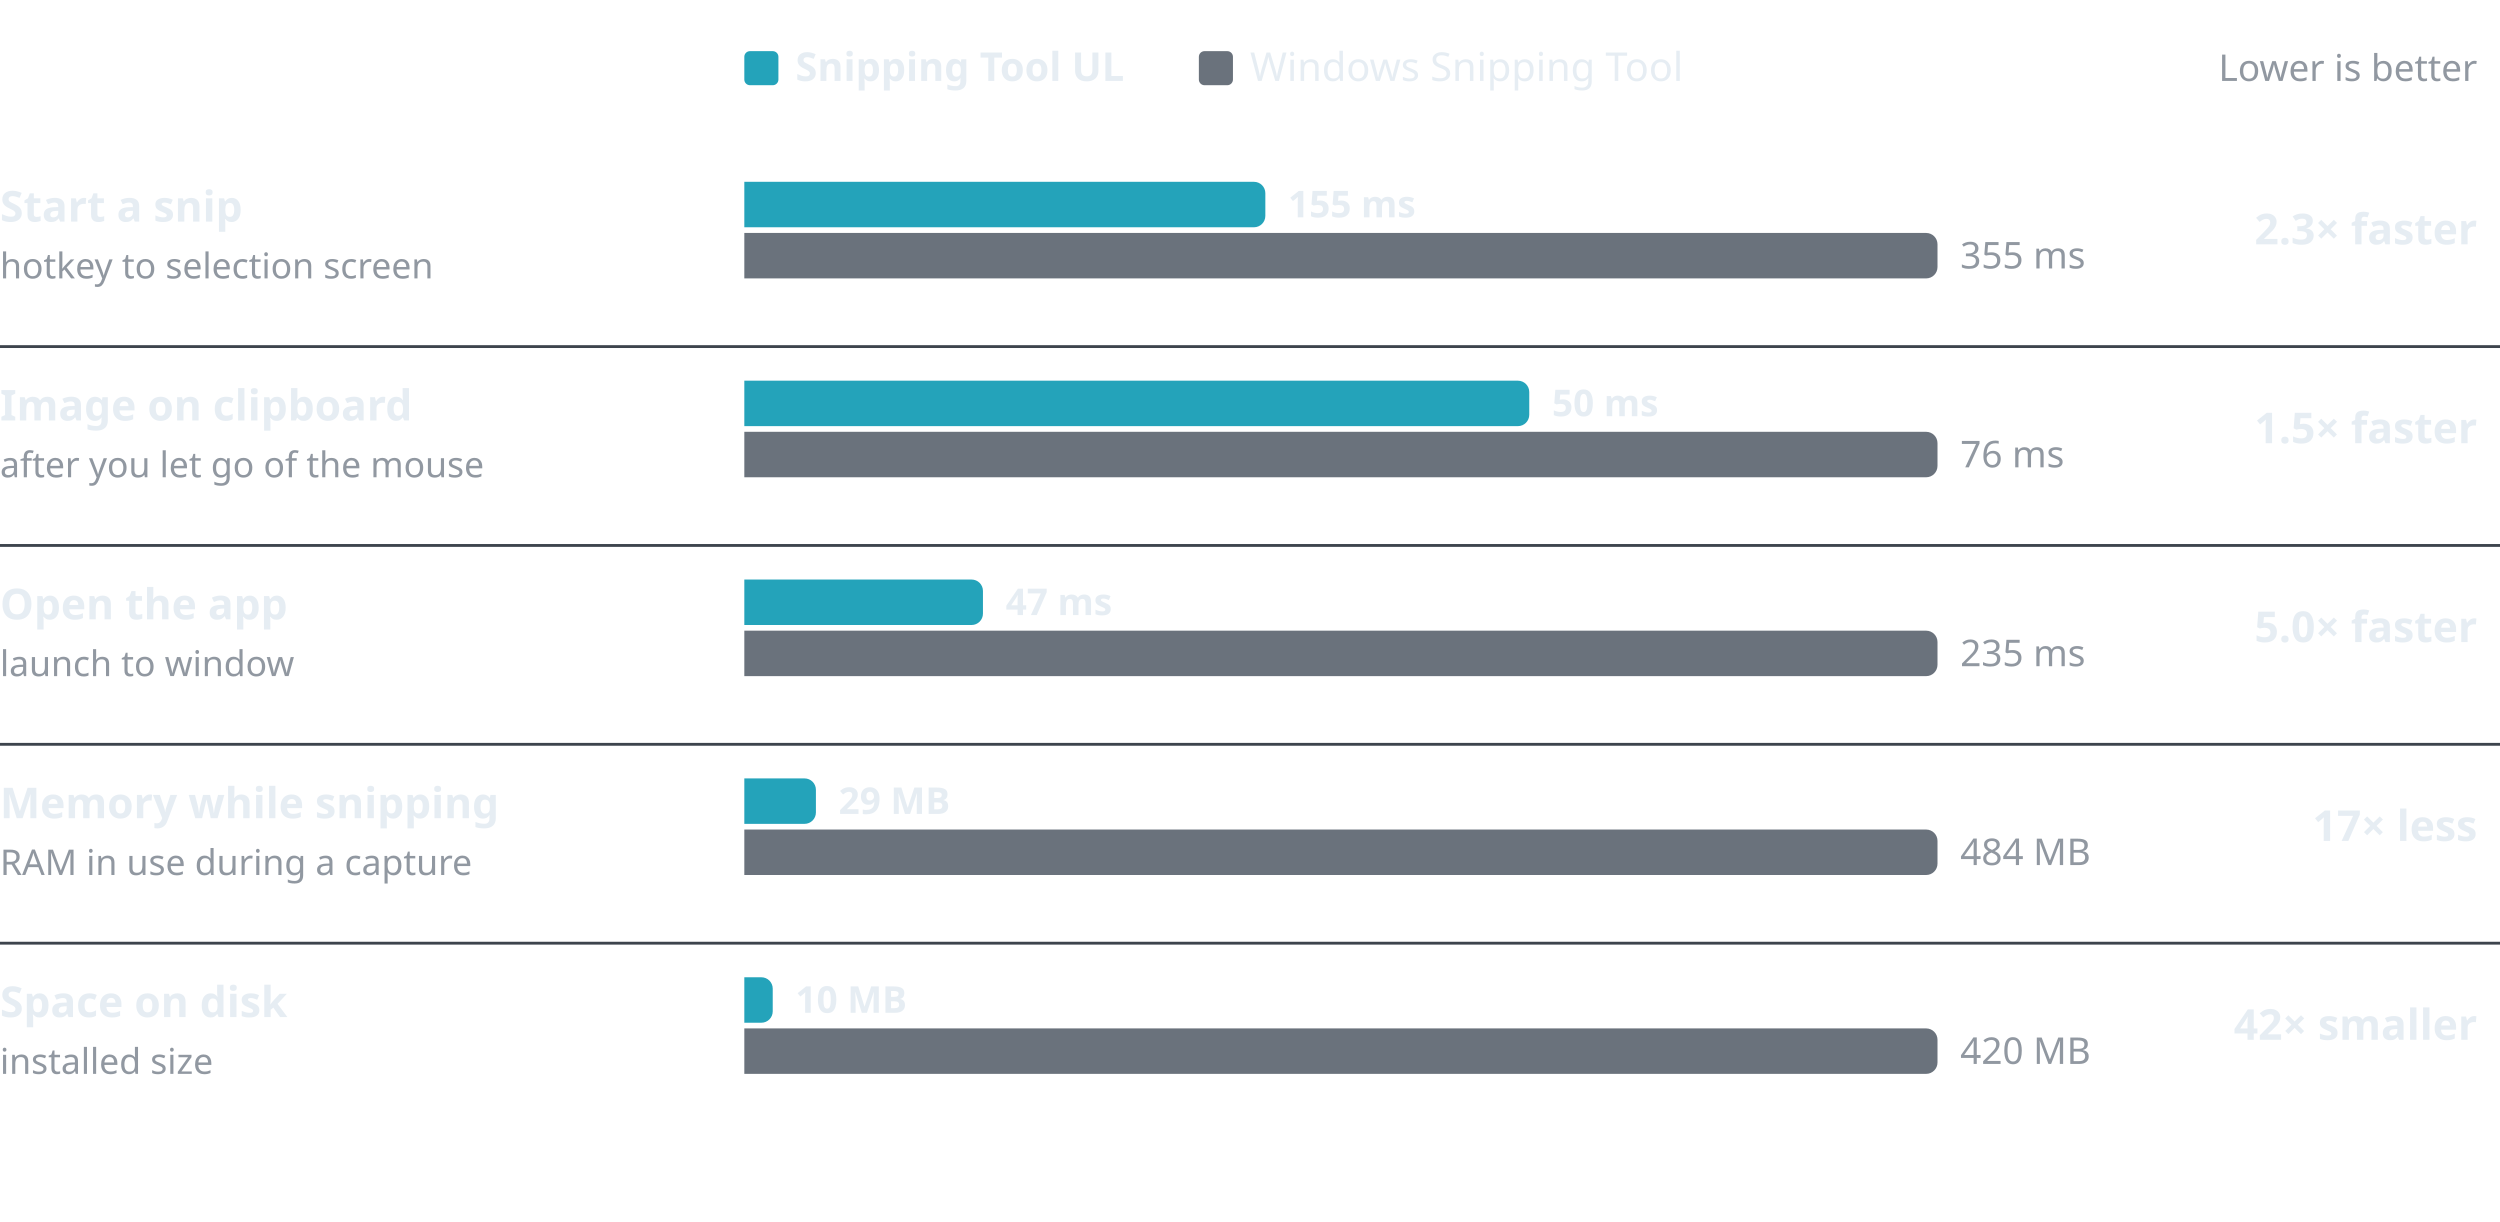
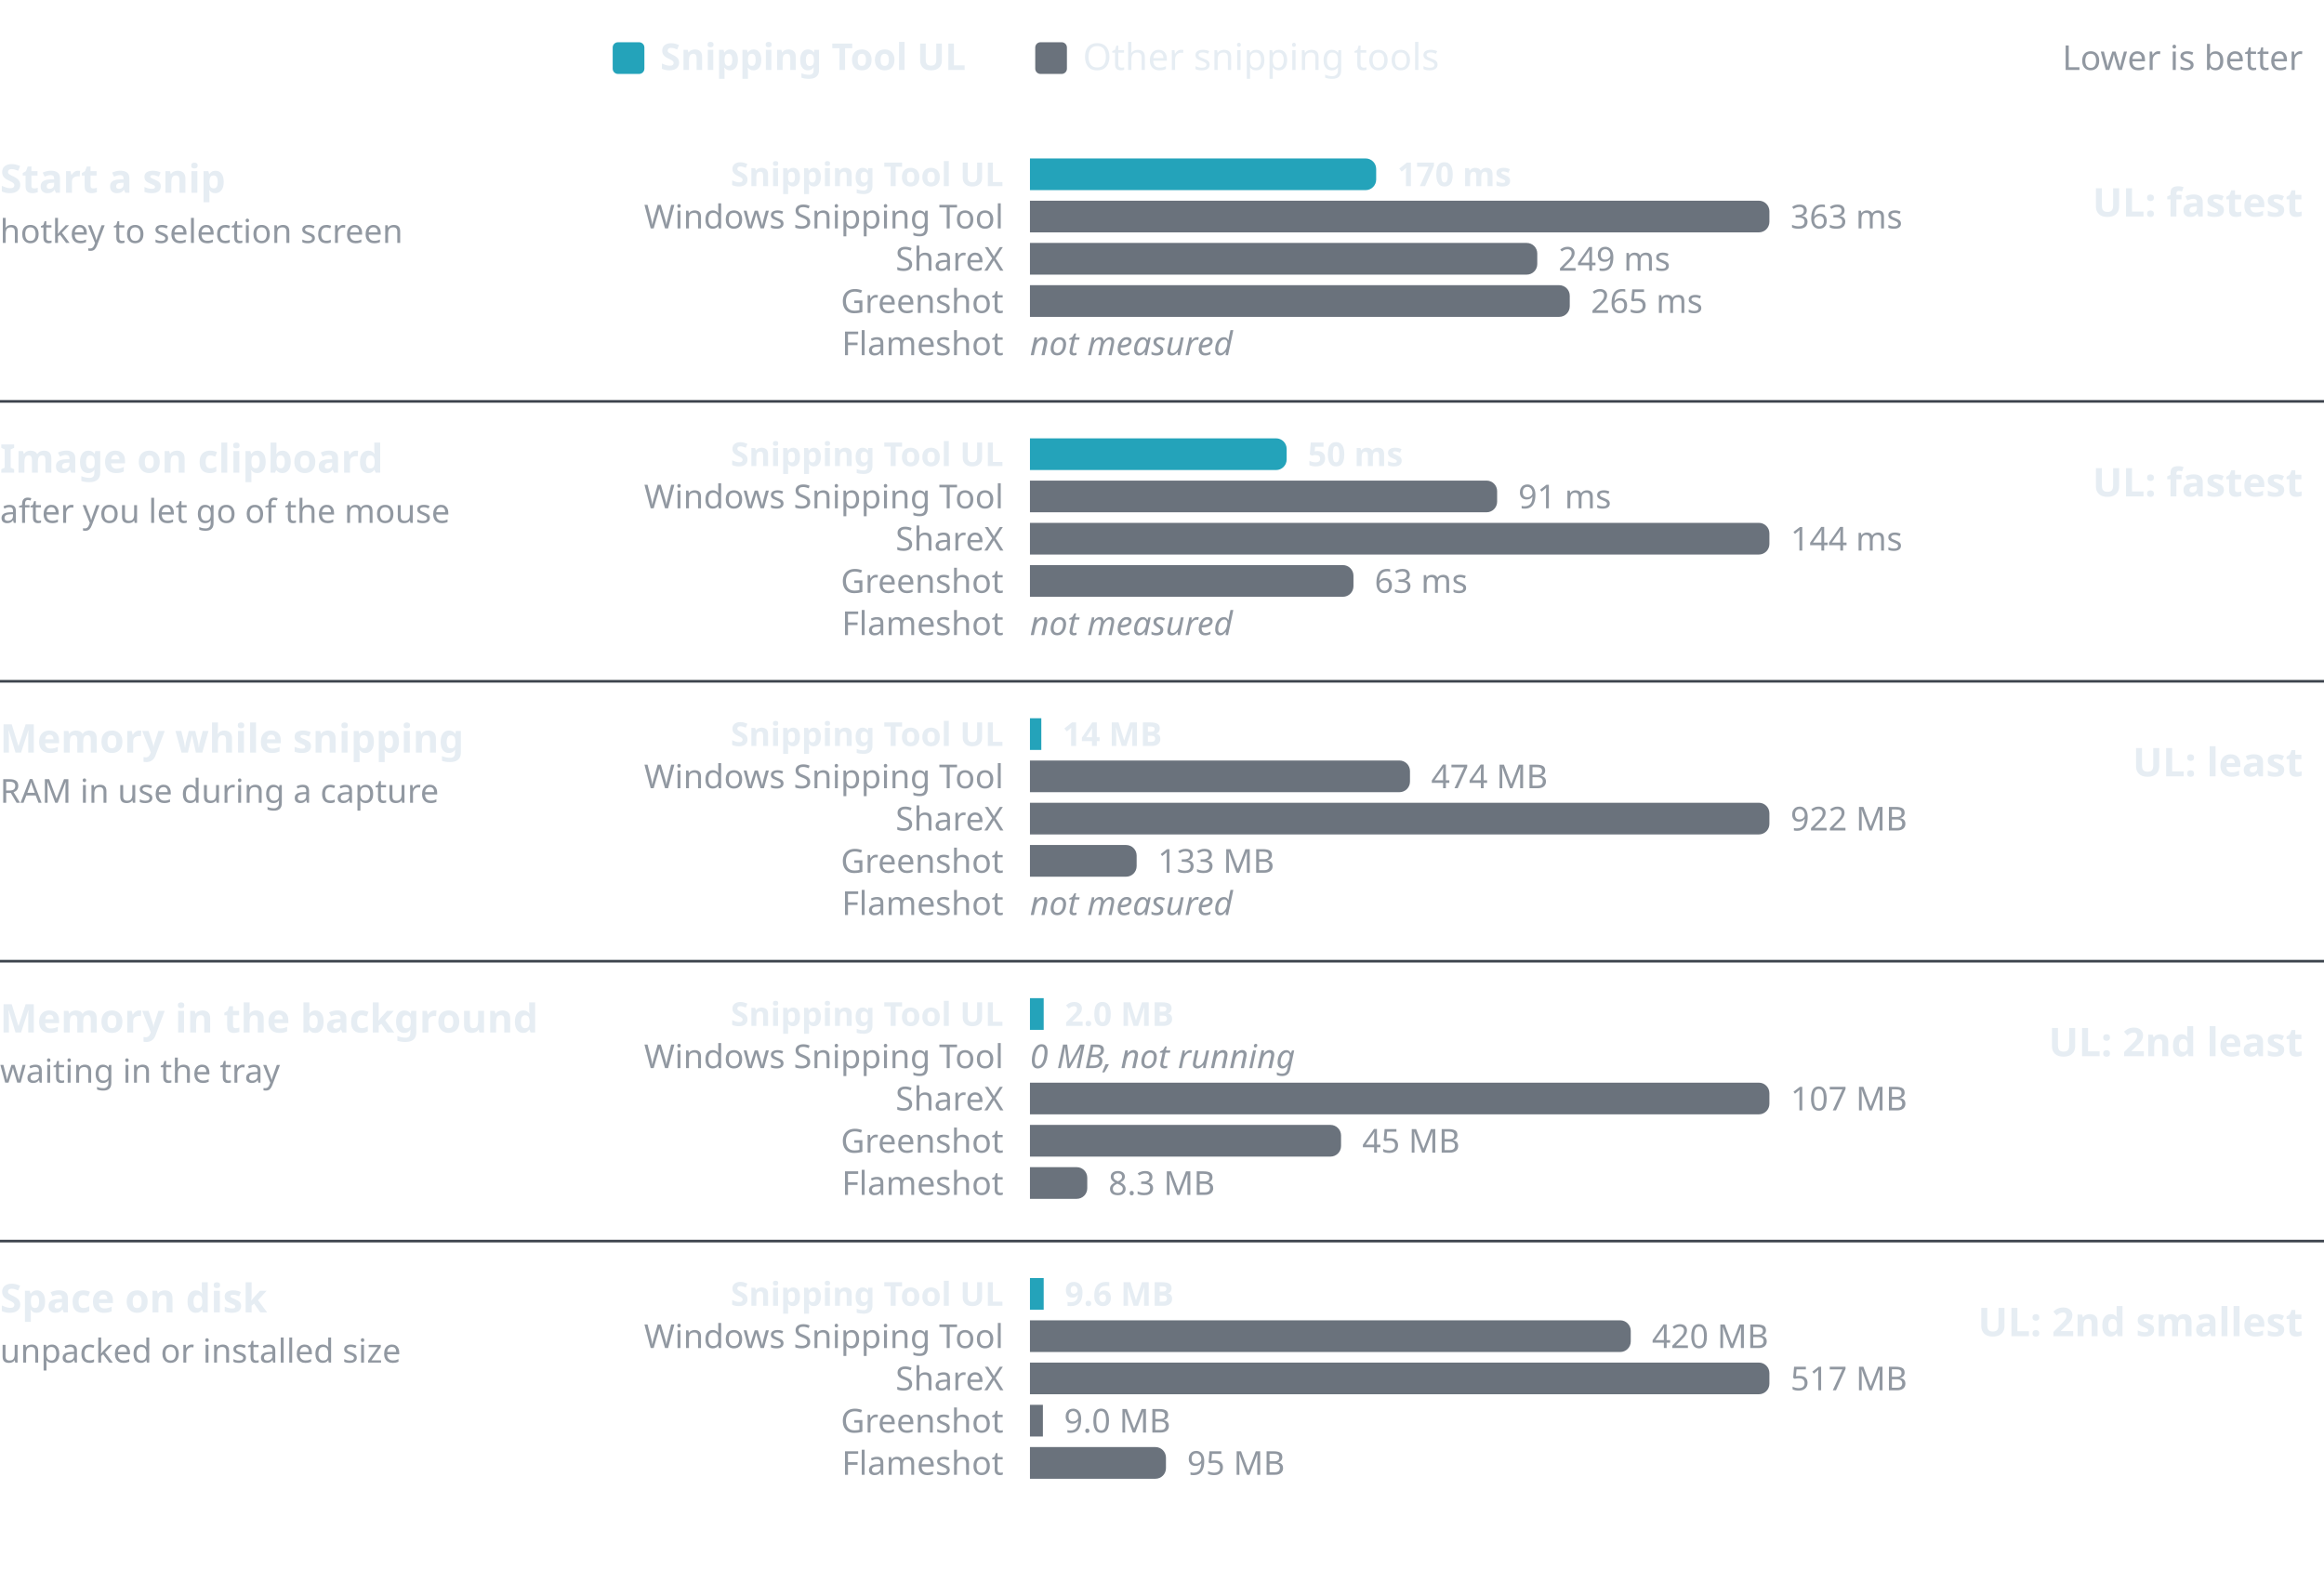
- <svg xmlns="http://www.w3.org/2000/svg" width="880" height="430" viewBox="0 0 880 430" font-family="-apple-system, BlinkMacSystemFont, 'Segoe UI', 'Noto Sans', Helvetica, Arial, sans-serif" role="img" aria-labelledby="t d">
-   <rect x="262" y="18" width="12" height="12" rx="2" fill="#24A3BA" />
-   <text x="280" y="28.5" font-size="14" fill="#E6EDF3" font-weight="600">Snipping Tool UL</text>
-   <rect x="422" y="18" width="12" height="12" rx="2" fill="#6A727C" />
-   <text x="440" y="28.5" font-size="14" fill="#E6EDF3">Windows Snipping Tool</text>
-   <text x="872" y="28.5" font-size="13" fill="#9198A1" text-anchor="end">Lower is better</text>
-   <text x="0" y="78" font-size="15" font-weight="600" fill="#E6EDF3">Start a snip</text>
-   <text x="0" y="98" font-size="12.5" fill="#9198A1">hotkey to selection screen</text>
-   <path d="M262,64 h179.4 a4,4 0 0 1 4,4 v8 a4,4 0 0 1 -4,4 h-179.4 z" fill="#24A3BA" />
-   <text x="453.4" y="76.5" font-size="13" font-weight="600" fill="#E6EDF3">155 ms</text>
-   <path d="M262,82 h416.0 a4,4 0 0 1 4,4 v8 a4,4 0 0 1 -4,4 h-416.0 z" fill="#6A727C" />
-   <text x="690.0" y="94.5" font-size="13" font-weight="400" fill="#9198A1">355 ms</text>
-   <text x="872" y="86" font-size="15" font-weight="700" fill="#E6EDF3" text-anchor="end">2.3× faster</text>
-   <line x1="0" x2="880" y1="122" y2="122" stroke="#3D444D" stroke-width="1" />
-   <text x="0" y="148" font-size="15" font-weight="600" fill="#E6EDF3">Image on clipboard</text>
-   <text x="0" y="168" font-size="12.5" fill="#9198A1">after you let go of the mouse</text>
-   <path d="M262,134 h272.3 a4,4 0 0 1 4,4 v8 a4,4 0 0 1 -4,4 h-272.3 z" fill="#24A3BA" />
-   <text x="546.3" y="146.5" font-size="13" font-weight="600" fill="#E6EDF3">50 ms</text>
-   <path d="M262,152 h416.0 a4,4 0 0 1 4,4 v8 a4,4 0 0 1 -4,4 h-416.0 z" fill="#6A727C" />
-   <text x="690.0" y="164.5" font-size="13" font-weight="400" fill="#9198A1">76 ms</text>
-   <text x="872" y="156" font-size="15" font-weight="700" fill="#E6EDF3" text-anchor="end">1.5× faster</text>
-   <line x1="0" x2="880" y1="192" y2="192" stroke="#3D444D" stroke-width="1" />
-   <text x="0" y="218" font-size="15" font-weight="600" fill="#E6EDF3">Open the app</text>
-   <text x="0" y="238" font-size="12.5" fill="#9198A1">launch to window</text>
-   <path d="M262,204 h80.0 a4,4 0 0 1 4,4 v8 a4,4 0 0 1 -4,4 h-80.0 z" fill="#24A3BA" />
-   <text x="354.0" y="216.5" font-size="13" font-weight="600" fill="#E6EDF3">47 ms</text>
-   <path d="M262,222 h416.0 a4,4 0 0 1 4,4 v8 a4,4 0 0 1 -4,4 h-416.0 z" fill="#6A727C" />
-   <text x="690.0" y="234.5" font-size="13" font-weight="400" fill="#9198A1">235 ms</text>
-   <text x="872" y="226" font-size="15" font-weight="700" fill="#E6EDF3" text-anchor="end">5.0× faster</text>
-   <line x1="0" x2="880" y1="262" y2="262" stroke="#3D444D" stroke-width="1" />
-   <text x="0" y="288" font-size="15" font-weight="600" fill="#E6EDF3">Memory while snipping</text>
-   <text x="0" y="308" font-size="12.5" fill="#9198A1">RAM in use during a capture</text>
-   <path d="M262,274 h21.2 a4,4 0 0 1 4,4 v8 a4,4 0 0 1 -4,4 h-21.2 z" fill="#24A3BA" />
-   <text x="295.2" y="286.5" font-size="13" font-weight="600" fill="#E6EDF3">29 MB</text>
-   <path d="M262,292 h416.0 a4,4 0 0 1 4,4 v8 a4,4 0 0 1 -4,4 h-416.0 z" fill="#6A727C" />
-   <text x="690.0" y="304.5" font-size="13" font-weight="400" fill="#9198A1">484 MB</text>
-   <text x="872" y="296" font-size="15" font-weight="700" fill="#E6EDF3" text-anchor="end">17× less</text>
-   <line x1="0" x2="880" y1="332" y2="332" stroke="#3D444D" stroke-width="1" />
-   <text x="0" y="358" font-size="15" font-weight="600" fill="#E6EDF3">Space on disk</text>
-   <text x="0" y="378" font-size="12.5" fill="#9198A1">installed size</text>
-   <path d="M262,344 h6.0 a4,4 0 0 1 4,4 v8 a4,4 0 0 1 -4,4 h-6.0 z" fill="#24A3BA" />
-   <text x="280.0" y="356.5" font-size="13" font-weight="600" fill="#E6EDF3">10 MB</text>
-   <path d="M262,362 h416.0 a4,4 0 0 1 4,4 v8 a4,4 0 0 1 -4,4 h-416.0 z" fill="#6A727C" />
-   <text x="690.0" y="374.5" font-size="13" font-weight="400" fill="#9198A1">420 MB</text>
-   <text x="872" y="366" font-size="15" font-weight="700" fill="#E6EDF3" text-anchor="end">42× smaller</text>
+ <svg xmlns="http://www.w3.org/2000/svg" width="880" height="594" viewBox="0 0 880 594" font-family="-apple-system, BlinkMacSystemFont, 'Segoe UI', 'Noto Sans', Helvetica, Arial, sans-serif" role="img" aria-labelledby="t d">
+   <rect x="232" y="16" width="12" height="12" rx="2" fill="#24A3BA" />
+   <text x="250" y="26.5" font-size="14" font-weight="600" fill="#E6EDF3">Snipping Tool UL</text>
+   <rect x="392" y="16" width="12" height="12" rx="2" fill="#6A727C" />
+   <text x="410" y="26.5" font-size="14" fill="#E6EDF3">Other snipping tools</text>
+   <text x="872" y="26.5" font-size="13" fill="#9198A1" text-anchor="end">Lower is better</text>
+   <text x="0" y="73" font-size="15" font-weight="600" fill="#E6EDF3">Start a snip</text>
+   <text x="0" y="92" font-size="12.5" fill="#9198A1">hotkey to selection screen</text>
+   <text x="380" y="70.5" font-size="12.5" font-weight="600" fill="#E6EDF3" text-anchor="end">Snipping Tool UL</text>
+   <path d="M390,60 h127.1 a4,4 0 0 1 4,4 v4 a4,4 0 0 1 -4,4 h-127.1 z" fill="#24A3BA" />
+   <text x="529.1" y="70.5" font-size="12.5" font-weight="600" fill="#E6EDF3">170 ms</text>
+   <text x="380" y="86.5" font-size="12.5" font-weight="400" fill="#9198A1" text-anchor="end">Windows Snipping Tool</text>
+   <path d="M390,76 h276.0 a4,4 0 0 1 4,4 v4 a4,4 0 0 1 -4,4 h-276.0 z" fill="#6A727C" />
+   <text x="678.0" y="86.5" font-size="12.5" font-weight="400" fill="#9198A1">363 ms</text>
+   <text x="380" y="102.5" font-size="12.5" font-weight="400" fill="#9198A1" text-anchor="end">ShareX</text>
+   <path d="M390,92 h188.1 a4,4 0 0 1 4,4 v4 a4,4 0 0 1 -4,4 h-188.1 z" fill="#6A727C" />
+   <text x="590.1" y="102.5" font-size="12.5" font-weight="400" fill="#9198A1">249 ms</text>
+   <text x="380" y="118.5" font-size="12.5" font-weight="400" fill="#9198A1" text-anchor="end">Greenshot</text>
+   <path d="M390,108 h200.4 a4,4 0 0 1 4,4 v4 a4,4 0 0 1 -4,4 h-200.4 z" fill="#6A727C" />
+   <text x="602.4" y="118.5" font-size="12.5" font-weight="400" fill="#9198A1">265 ms</text>
+   <text x="380" y="134.5" font-size="12.5" font-weight="400" fill="#9198A1" text-anchor="end">Flameshot</text>
+   <text x="390" y="134.5" font-size="12.5" font-style="italic" fill="#9198A1">not measured</text>
+   <text x="872" y="82" font-size="15" font-weight="700" fill="#E6EDF3" text-anchor="end">UL: fastest</text>
+   <line x1="0" x2="880" y1="152" y2="152" stroke="#3D444D" stroke-width="1" />
+   <text x="0" y="179" font-size="15" font-weight="600" fill="#E6EDF3">Image on clipboard</text>
+   <text x="0" y="198" font-size="12.5" fill="#9198A1">after you let go of the mouse</text>
+   <text x="380" y="176.5" font-size="12.5" font-weight="600" fill="#E6EDF3" text-anchor="end">Snipping Tool UL</text>
+   <path d="M390,166 h93.2 a4,4 0 0 1 4,4 v4 a4,4 0 0 1 -4,4 h-93.2 z" fill="#24A3BA" />
+   <text x="495.2" y="176.5" font-size="12.5" font-weight="600" fill="#E6EDF3">50 ms</text>
+   <text x="380" y="192.5" font-size="12.5" font-weight="400" fill="#9198A1" text-anchor="end">Windows Snipping Tool</text>
+   <path d="M390,182 h172.9 a4,4 0 0 1 4,4 v4 a4,4 0 0 1 -4,4 h-172.9 z" fill="#6A727C" />
+   <text x="574.9" y="192.5" font-size="12.5" font-weight="400" fill="#9198A1">91 ms</text>
+   <text x="380" y="208.5" font-size="12.5" font-weight="400" fill="#9198A1" text-anchor="end">ShareX</text>
+   <path d="M390,198 h276.0 a4,4 0 0 1 4,4 v4 a4,4 0 0 1 -4,4 h-276.0 z" fill="#6A727C" />
+   <text x="678.0" y="208.5" font-size="12.5" font-weight="400" fill="#9198A1">144 ms</text>
+   <text x="380" y="224.5" font-size="12.5" font-weight="400" fill="#9198A1" text-anchor="end">Greenshot</text>
+   <path d="M390,214 h118.5 a4,4 0 0 1 4,4 v4 a4,4 0 0 1 -4,4 h-118.5 z" fill="#6A727C" />
+   <text x="520.5" y="224.5" font-size="12.5" font-weight="400" fill="#9198A1">63 ms</text>
+   <text x="380" y="240.5" font-size="12.5" font-weight="400" fill="#9198A1" text-anchor="end">Flameshot</text>
+   <text x="390" y="240.5" font-size="12.5" font-style="italic" fill="#9198A1">not measured</text>
+   <text x="872" y="188" font-size="15" font-weight="700" fill="#E6EDF3" text-anchor="end">UL: fastest</text>
+   <line x1="0" x2="880" y1="258" y2="258" stroke="#3D444D" stroke-width="1" />
+   <text x="0" y="285" font-size="15" font-weight="600" fill="#E6EDF3">Memory while snipping</text>
+   <text x="0" y="304" font-size="12.5" fill="#9198A1">RAM in use during a capture</text>
+   <text x="380" y="282.5" font-size="12.5" font-weight="600" fill="#E6EDF3" text-anchor="end">Snipping Tool UL</text>
+   <rect x="390" y="272" width="4.3" height="12" fill="#24A3BA" />
+   <text x="402.3" y="282.5" font-size="12.5" font-weight="600" fill="#E6EDF3">14 MB</text>
+   <text x="380" y="298.5" font-size="12.5" font-weight="400" fill="#9198A1" text-anchor="end">Windows Snipping Tool</text>
+   <path d="M390,288 h139.9 a4,4 0 0 1 4,4 v4 a4,4 0 0 1 -4,4 h-139.9 z" fill="#6A727C" />
+   <text x="541.9" y="298.5" font-size="12.5" font-weight="400" fill="#9198A1">474 MB</text>
+   <text x="380" y="314.5" font-size="12.5" font-weight="400" fill="#9198A1" text-anchor="end">ShareX</text>
+   <path d="M390,304 h276.0 a4,4 0 0 1 4,4 v4 a4,4 0 0 1 -4,4 h-276.0 z" fill="#6A727C" />
+   <text x="678.0" y="314.5" font-size="12.5" font-weight="400" fill="#9198A1">922 MB</text>
+   <text x="380" y="330.5" font-size="12.5" font-weight="400" fill="#9198A1" text-anchor="end">Greenshot</text>
+   <path d="M390,320 h36.4 a4,4 0 0 1 4,4 v4 a4,4 0 0 1 -4,4 h-36.4 z" fill="#6A727C" />
+   <text x="438.4" y="330.5" font-size="12.5" font-weight="400" fill="#9198A1">133 MB</text>
+   <text x="380" y="346.5" font-size="12.5" font-weight="400" fill="#9198A1" text-anchor="end">Flameshot</text>
+   <text x="390" y="346.5" font-size="12.5" font-style="italic" fill="#9198A1">not measured</text>
+   <text x="872" y="294" font-size="15" font-weight="700" fill="#E6EDF3" text-anchor="end">UL: least</text>
+   <line x1="0" x2="880" y1="364" y2="364" stroke="#3D444D" stroke-width="1" />
+   <text x="0" y="391" font-size="15" font-weight="600" fill="#E6EDF3">Memory in the background</text>
+   <text x="0" y="410" font-size="12.5" fill="#9198A1">waiting in the tray</text>
+   <text x="380" y="388.5" font-size="12.5" font-weight="600" fill="#E6EDF3" text-anchor="end">Snipping Tool UL</text>
+   <rect x="390" y="378" width="5.2" height="12" fill="#24A3BA" />
+   <text x="403.2" y="388.5" font-size="12.5" font-weight="600" fill="#E6EDF3">2.0 MB</text>
+   <text x="380" y="404.5" font-size="12.5" font-weight="400" fill="#9198A1" text-anchor="end">Windows Snipping Tool</text>
+   <text x="390" y="404.5" font-size="12.5" font-style="italic" fill="#9198A1">0 MB, not running</text>
+   <text x="380" y="420.5" font-size="12.5" font-weight="400" fill="#9198A1" text-anchor="end">ShareX</text>
+   <path d="M390,410 h276.0 a4,4 0 0 1 4,4 v4 a4,4 0 0 1 -4,4 h-276.0 z" fill="#6A727C" />
+   <text x="678.0" y="420.5" font-size="12.5" font-weight="400" fill="#9198A1">107 MB</text>
+   <text x="380" y="436.5" font-size="12.5" font-weight="400" fill="#9198A1" text-anchor="end">Greenshot</text>
+   <path d="M390,426 h113.8 a4,4 0 0 1 4,4 v4 a4,4 0 0 1 -4,4 h-113.8 z" fill="#6A727C" />
+   <text x="515.8" y="436.5" font-size="12.5" font-weight="400" fill="#9198A1">45 MB</text>
+   <text x="380" y="452.5" font-size="12.5" font-weight="400" fill="#9198A1" text-anchor="end">Flameshot</text>
+   <path d="M390,442 h17.7 a4,4 0 0 1 4,4 v4 a4,4 0 0 1 -4,4 h-17.7 z" fill="#6A727C" />
+   <text x="419.7" y="452.5" font-size="12.5" font-weight="400" fill="#9198A1">8.3 MB</text>
+   <text x="872" y="400" font-size="15" font-weight="700" fill="#E6EDF3" text-anchor="end">UL: 2nd least</text>
+   <line x1="0" x2="880" y1="470" y2="470" stroke="#3D444D" stroke-width="1" />
+   <text x="0" y="497" font-size="15" font-weight="600" fill="#E6EDF3">Space on disk</text>
+   <text x="0" y="516" font-size="12.5" fill="#9198A1">unpacked or installed size</text>
+   <text x="380" y="494.5" font-size="12.5" font-weight="600" fill="#E6EDF3" text-anchor="end">Snipping Tool UL</text>
+   <rect x="390" y="484" width="5.2" height="12" fill="#24A3BA" />
+   <text x="403.2" y="494.5" font-size="12.5" font-weight="600" fill="#E6EDF3">9.6 MB</text>
+   <text x="380" y="510.5" font-size="12.5" font-weight="400" fill="#9198A1" text-anchor="end">Windows Snipping Tool</text>
+   <path d="M390,500 h223.5 a4,4 0 0 1 4,4 v4 a4,4 0 0 1 -4,4 h-223.5 z" fill="#6A727C" />
+   <text x="625.5" y="510.5" font-size="12.5" font-weight="400" fill="#9198A1">420 MB</text>
+   <text x="380" y="526.5" font-size="12.5" font-weight="400" fill="#9198A1" text-anchor="end">ShareX</text>
+   <path d="M390,516 h276.0 a4,4 0 0 1 4,4 v4 a4,4 0 0 1 -4,4 h-276.0 z" fill="#6A727C" />
+   <text x="678.0" y="526.5" font-size="12.5" font-weight="400" fill="#9198A1">517 MB</text>
+   <text x="380" y="542.5" font-size="12.5" font-weight="400" fill="#9198A1" text-anchor="end">Greenshot</text>
+   <rect x="390" y="532" width="4.9" height="12" fill="#6A727C" />
+   <text x="402.9" y="542.5" font-size="12.5" font-weight="400" fill="#9198A1">9.0 MB</text>
+   <text x="380" y="558.5" font-size="12.5" font-weight="400" fill="#9198A1" text-anchor="end">Flameshot</text>
+   <path d="M390,548 h47.5 a4,4 0 0 1 4,4 v4 a4,4 0 0 1 -4,4 h-47.5 z" fill="#6A727C" />
+   <text x="449.5" y="558.5" font-size="12.5" font-weight="400" fill="#9198A1">95 MB</text>
+   <text x="872" y="506" font-size="15" font-weight="700" fill="#E6EDF3" text-anchor="end">UL: 2nd smallest</text>
</svg>
